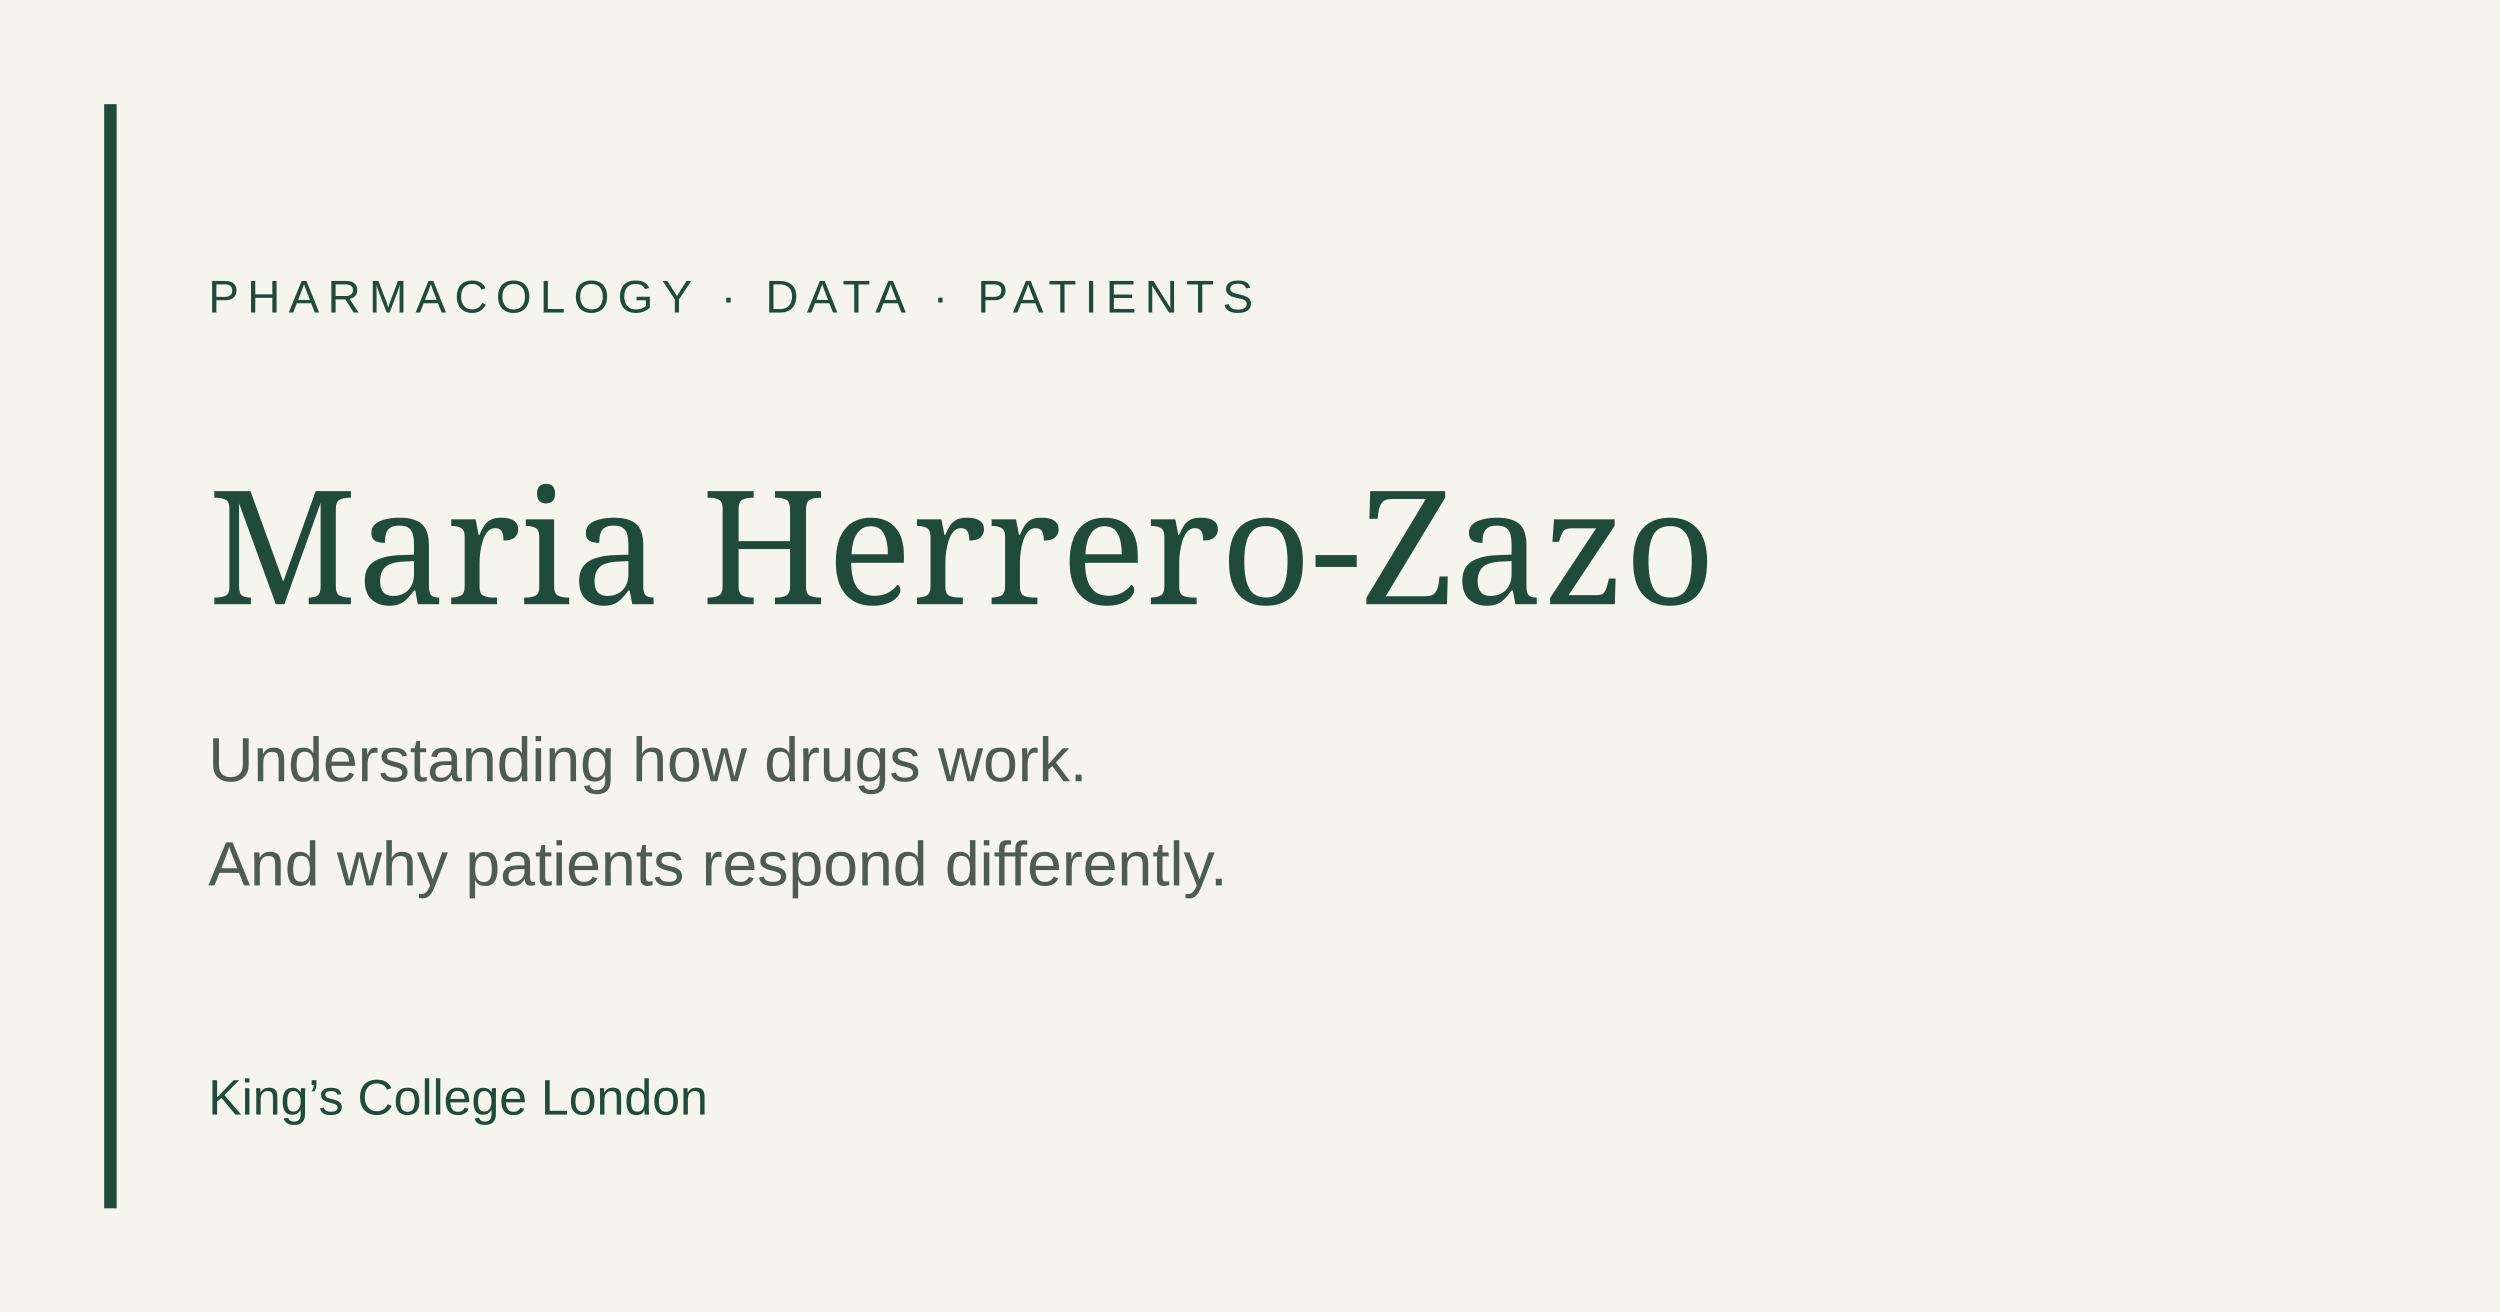
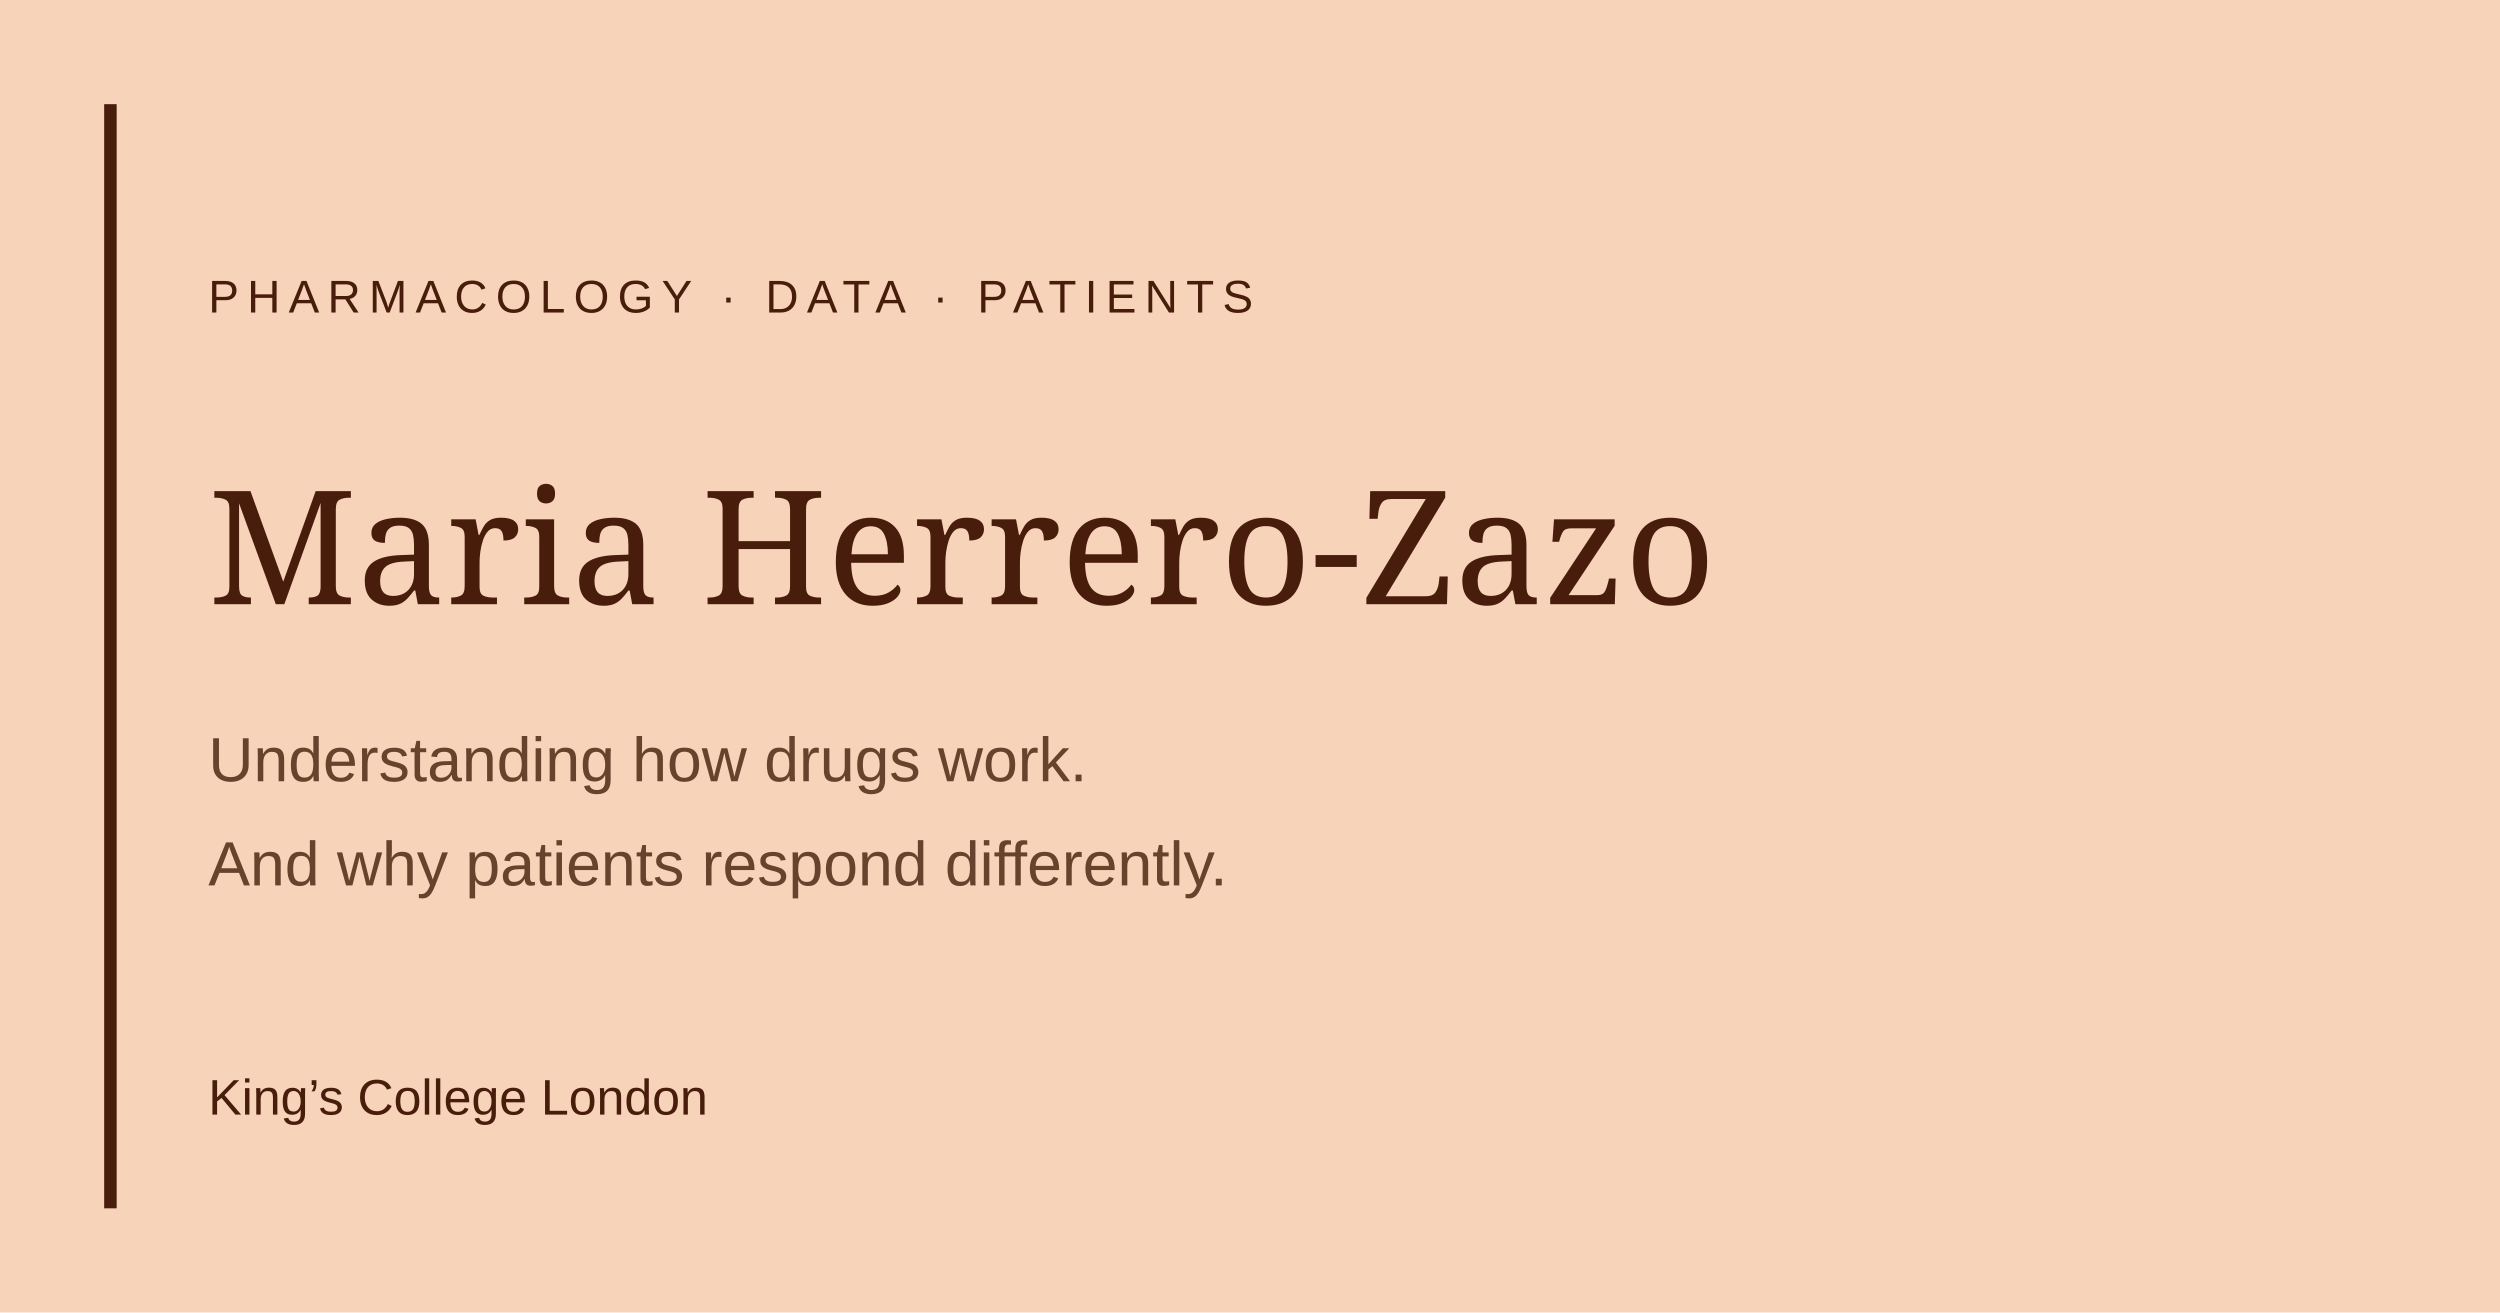
<svg xmlns="http://www.w3.org/2000/svg" width="1200" height="630" viewBox="0 0 1200 630">
-   <rect width="1200" height="630" fill="#f5f5ee" />
-   <rect x="50" y="50" width="6" height="530" fill="#204b3b" />
-   <text x="100" y="150" fill="#204b3b" font-family="Arial,sans-serif" font-size="22" letter-spacing="4">PHARMACOLOGY · DATA · PATIENTS</text>
-   <text x="100" y="290" fill="#204b3b" font-family="Georgia,serif" font-size="76">Maria Herrero-Zazo</text>
-   <text x="100" y="375" fill="#4f5b51" font-family="Arial,sans-serif" font-size="30">Understanding how drugs work.</text>
-   <text x="100" y="425" fill="#4f5b51" font-family="Arial,sans-serif" font-size="30">And why patients respond differently.</text>
-   <text x="100" y="535" fill="#204b3b" font-family="Arial,sans-serif" font-size="24">King’s College London</text>
+   <rect width="1200" height="630" fill="#f7d3b9" />
+   <rect x="50" y="50" width="6" height="530" fill="#481d0b" />
+   <text x="100" y="150" fill="#481d0b" font-family="Arial,sans-serif" font-size="22" letter-spacing="4">PHARMACOLOGY · DATA · PATIENTS</text>
+   <text x="100" y="290" fill="#481d0b" font-family="Bree Serif,Georgia,serif" font-size="76">Maria Herrero-Zazo</text>
+   <text x="100" y="375" fill="#67422d" font-family="Arial,sans-serif" font-size="30">Understanding how drugs work.</text>
+   <text x="100" y="425" fill="#67422d" font-family="Arial,sans-serif" font-size="30">And why patients respond differently.</text>
+   <text x="100" y="535" fill="#481d0b" font-family="Arial,sans-serif" font-size="24">King’s College London</text>
</svg>
